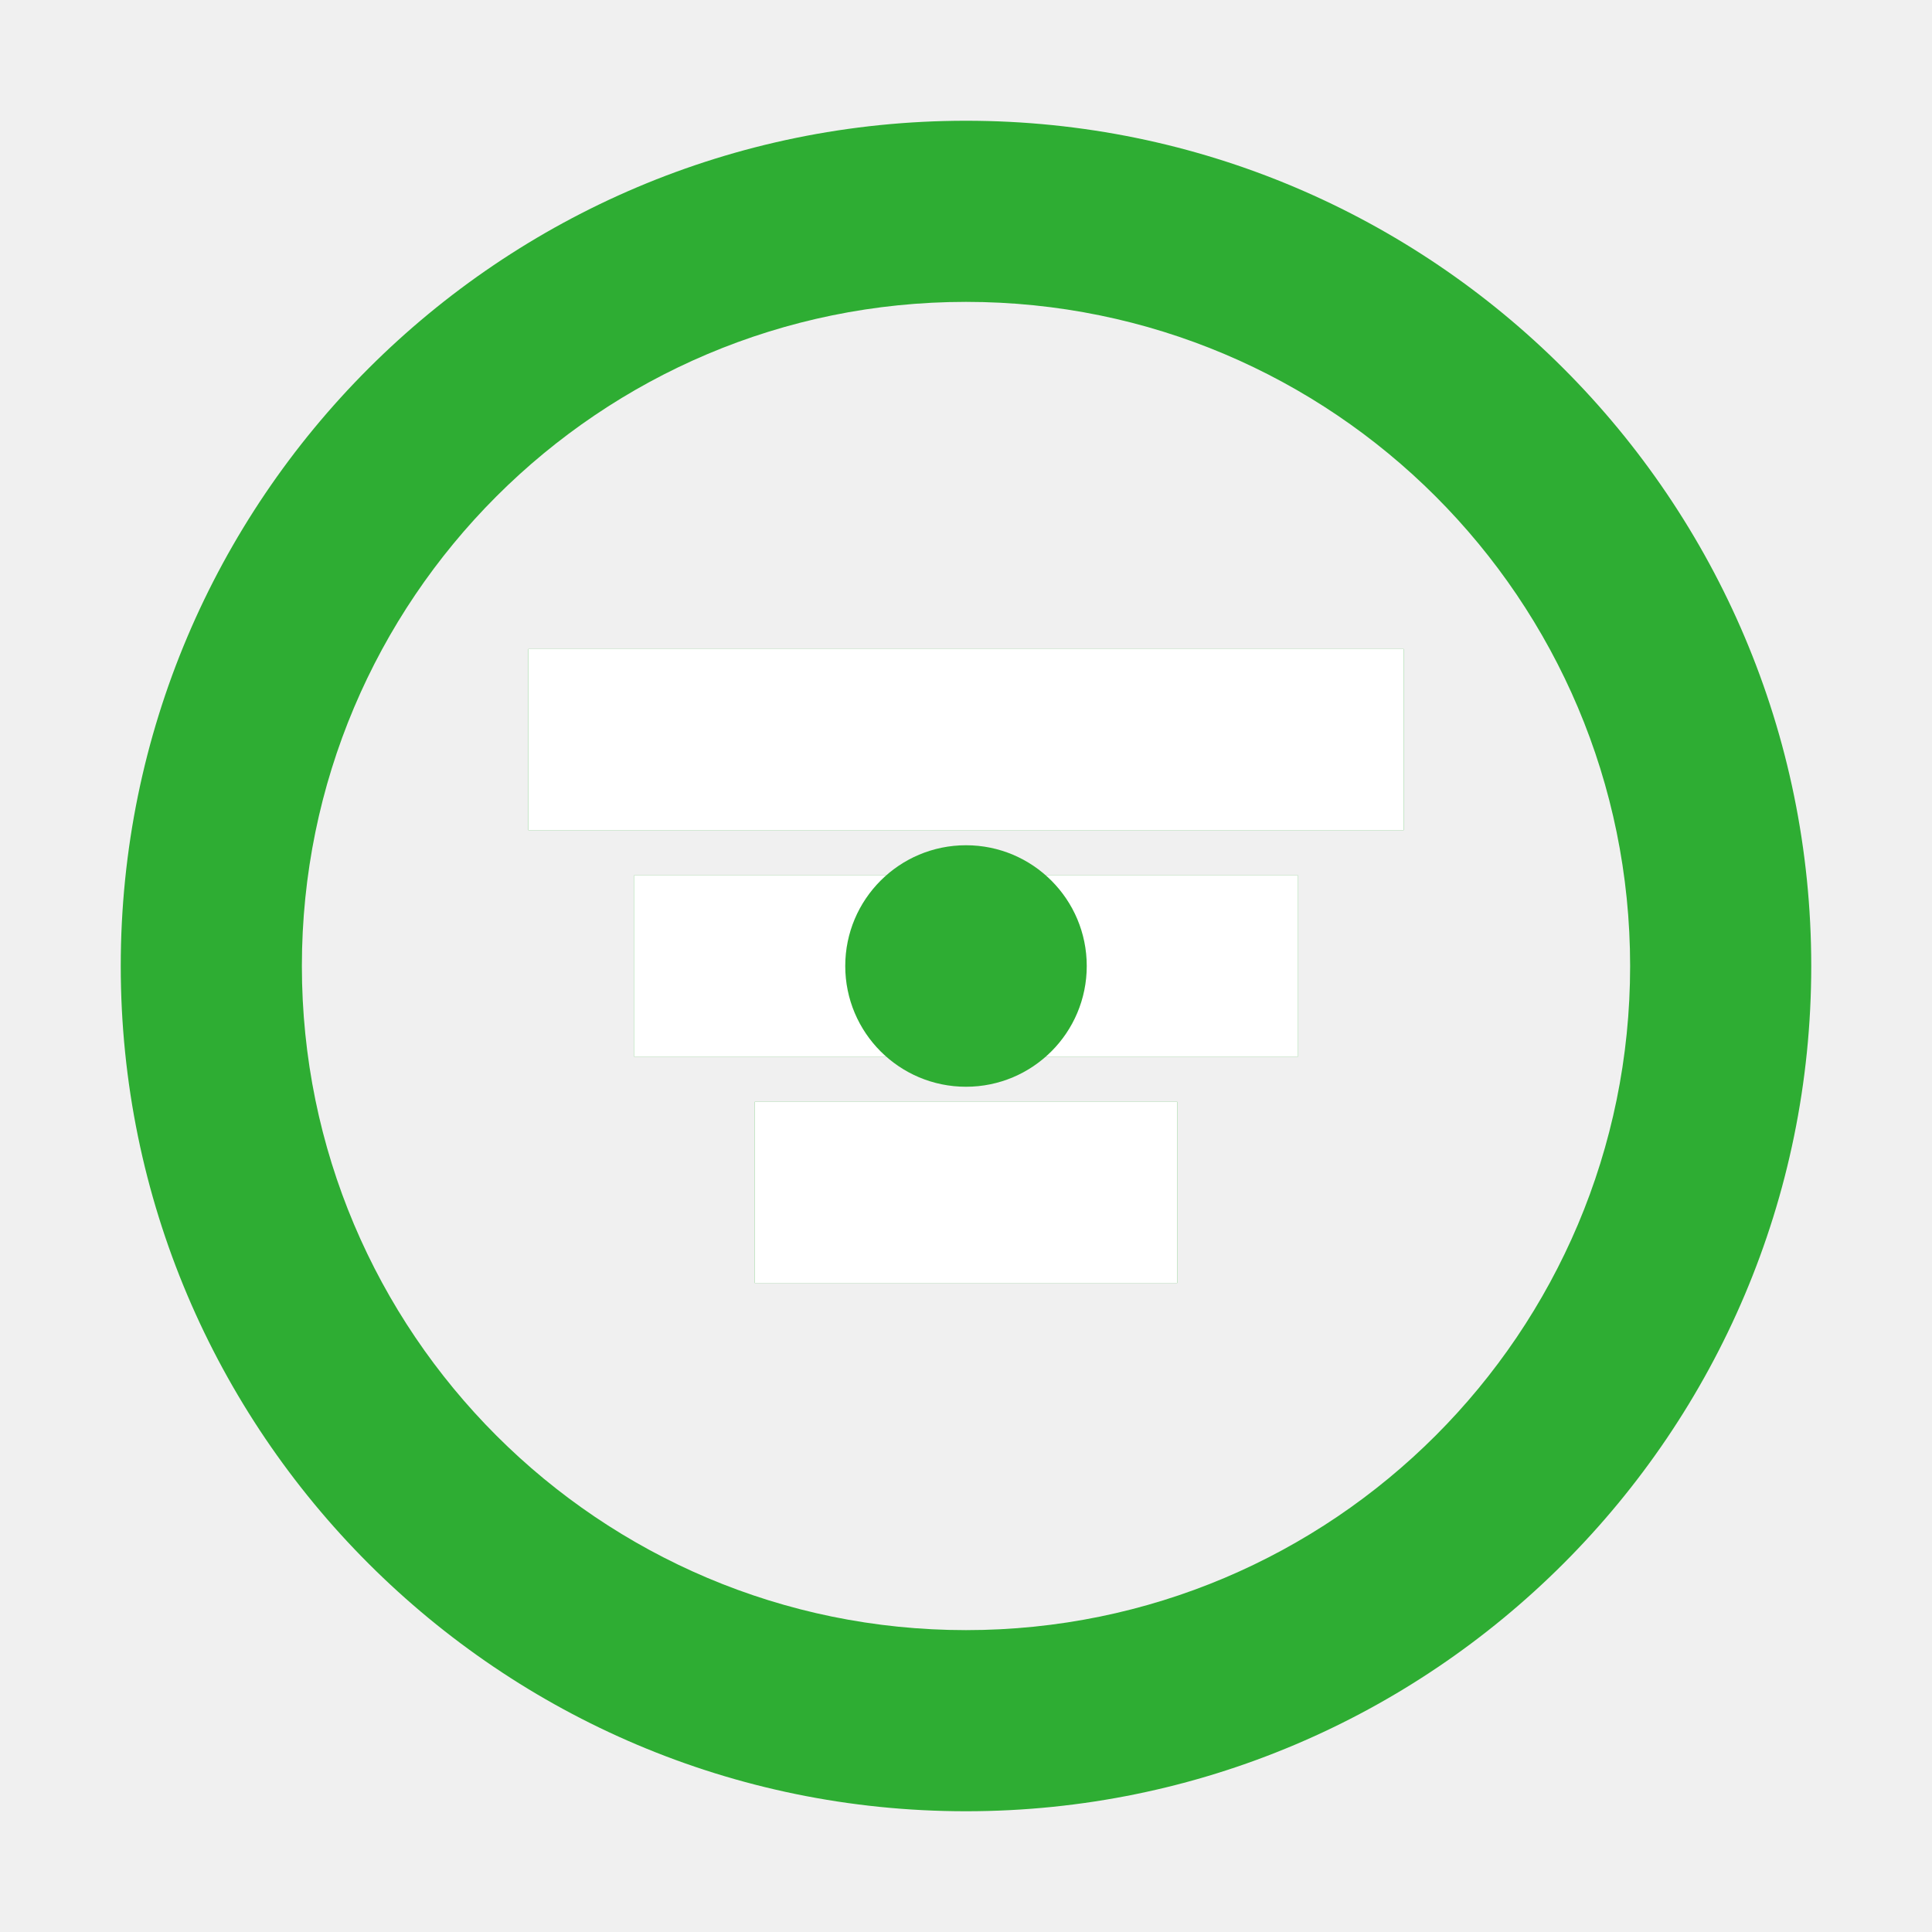
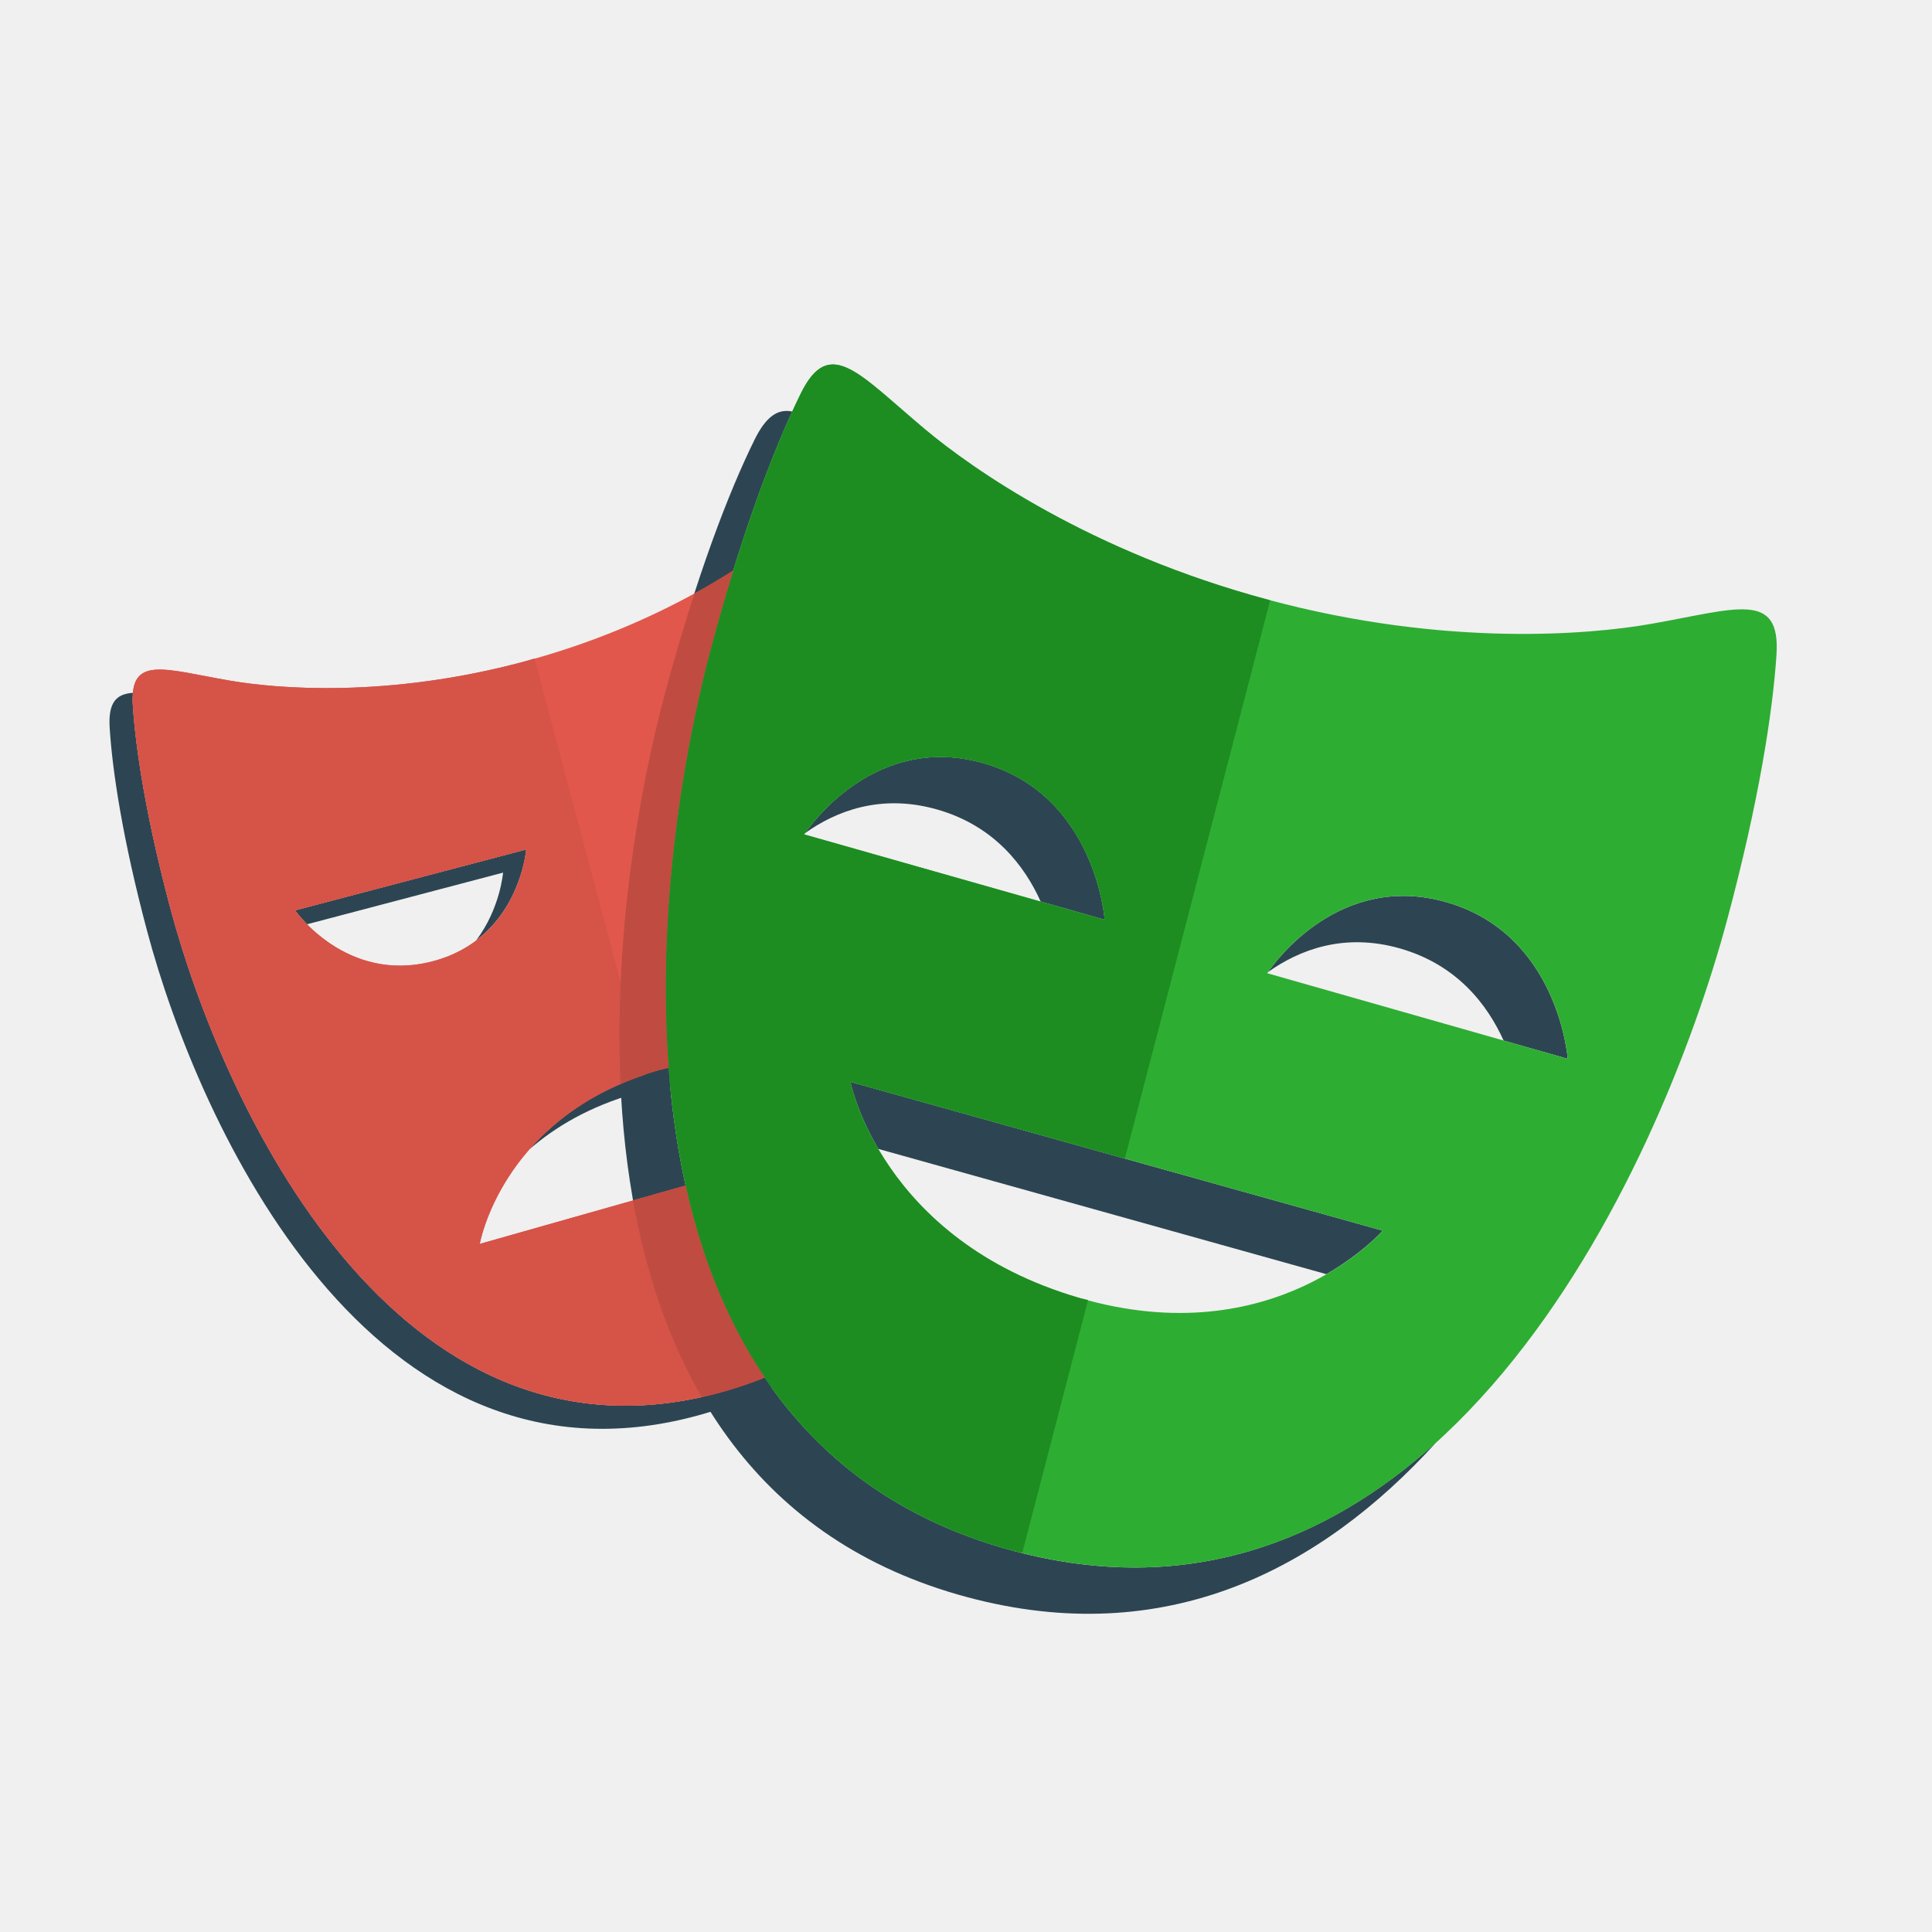
- <svg xmlns="http://www.w3.org/2000/svg" viewBox="0 0 128 128">
-   <path fill="#2EAD33" d="M64 8c-30.9 0-56 25.1-56 56s25.1 56 56 56 56-25.1 56-56S94.9 8 64 8Zm0 12c24.3 0 44 19.7 44 44S88.3 108 64 108 20 88.3 20 64s19.7-44 44-44Z" />
-   <path fill="#2EAD33" d="M35 43h58v12H35zM42 58h44v12H42zM50 73h28v12H50z" />
-   <path fill="#fff" d="M35 43h58v12H35zM42 58h44v12H42zM50 73h28v12H50z" />
-   <circle cx="64" cy="64" r="8" fill="#2EAD33" />
+ <svg xmlns="http://www.w3.org/2000/svg" width="400" height="400" viewBox="0 0 400 400" fill="none">
+   <path d="M136.444 221.556C123.558 225.213 115.104 231.625 109.535 238.032C114.869 233.364 122.014 229.08 131.652 226.348C141.51 223.554 149.92 223.574 156.869 224.915V219.481C150.941 218.939 144.145 219.371 136.444 221.556ZM108.946 175.876L61.09 188.484C61.09 188.484 61.962 189.716 63.577 191.36L104.153 180.668C104.153 180.668 103.578 188.077 98.585 194.705C108.03 187.559 108.946 175.876 108.946 175.876ZM149.005 288.347C81.658 306.486 46.027 228.438 35.24 187.928C30.256 169.229 28.08 155.067 27.5 145.928C27.438 144.979 27.466 144.179 27.534 143.446C24.04 143.657 22.367 145.473 22.708 150.721C23.288 159.855 25.463 174.016 30.447 192.721C41.23 233.225 76.866 311.273 144.213 293.134C158.872 289.185 169.885 281.992 178.152 272.81C170.532 279.692 160.995 285.112 149.005 288.347ZM161.661 128.11V132.903H188.077C187.535 131.206 186.989 129.677 186.447 128.11H161.661Z" fill="#2D4552" />
+   <path d="M193.981 167.584C205.861 170.958 212.144 179.287 215.465 186.658L228.711 190.42C228.711 190.42 226.904 164.623 203.57 157.995C181.741 151.793 168.308 170.124 166.674 172.496C173.024 167.972 182.297 164.268 193.981 167.584ZM299.422 186.777C277.573 180.547 264.145 198.916 262.535 201.255C268.89 196.736 278.158 193.031 289.837 196.362C301.698 199.741 307.976 208.06 311.307 215.436L324.572 219.212C324.572 219.212 322.736 193.41 299.422 186.777ZM286.262 254.795L176.072 223.99C176.072 223.99 177.265 230.038 181.842 237.869L274.617 263.805C282.255 259.386 286.262 254.795 286.262 254.795ZM209.867 321.102C122.618 297.71 133.166 186.543 147.284 133.865C153.097 112.156 159.073 96.02 164.029 85.204C161.072 84.595 158.623 86.153 156.203 91.075C150.941 101.747 144.212 119.124 137.7 143.45C123.586 196.127 113.038 307.29 200.283 330.682C241.406 341.699 273.442 324.955 297.323 298.659C274.655 319.19 245.714 330.701 209.867 321.102Z" fill="#2D4552" />
+   <path d="M161.661 262.296V239.863L99.332 257.537C99.332 257.537 103.938 230.777 136.444 221.556C146.302 218.762 154.713 218.781 161.661 220.123V128.11H192.869C189.471 117.61 186.184 109.526 183.423 103.909C178.856 94.612 174.174 100.775 163.545 109.665C156.059 115.919 137.139 129.261 108.668 136.933C80.197 144.61 57.179 142.574 47.575 140.911C33.96 138.562 26.839 135.572 27.505 145.928C28.085 155.062 30.261 169.224 35.245 187.928C46.027 228.433 81.663 306.481 149.01 288.342C166.602 283.602 179.019 274.233 187.626 262.291H161.661V262.296ZM61.085 188.484L108.946 175.876C108.946 175.876 107.551 194.288 89.609 199.018C71.661 203.743 61.085 188.484 61.085 188.484Z" fill="#E2574C" />
+   <path d="M341.786 129.174C329.345 131.355 299.498 134.072 262.612 124.185C225.716 114.304 201.236 97.022 191.537 88.899C177.788 77.383 171.74 69.38 165.788 81.486C160.526 92.163 153.797 109.54 147.284 133.866C133.171 186.543 122.623 297.706 209.867 321.098C297.093 344.47 343.53 242.92 357.644 190.238C364.157 165.917 367.013 147.5 367.799 135.625C368.695 122.173 359.455 126.078 341.786 129.174ZM166.497 172.756C166.497 172.756 180.246 151.372 203.565 158C226.899 164.628 228.706 190.425 228.706 190.425L166.497 172.756ZM223.42 268.713C182.403 256.698 176.077 223.99 176.077 223.99L286.262 254.796C286.262 254.791 264.021 280.578 223.42 268.713ZM262.377 201.495C262.377 201.495 276.107 180.126 299.422 186.773C322.736 193.411 324.572 219.208 324.572 219.208L262.377 201.495Z" fill="#2EAD33" />
+   <path d="M139.88 246.04L99.332 257.532C99.332 257.532 103.737 232.44 133.607 222.496L110.647 136.33L108.663 136.933C80.192 144.611 57.174 142.574 47.57 140.911C33.955 138.563 26.834 135.572 27.5 145.929C28.08 155.063 30.256 169.224 35.24 187.929C46.023 228.433 81.658 306.481 149.005 288.342L150.989 287.719L139.88 246.04ZM61.085 188.485L108.946 175.876C108.946 175.876 107.551 194.288 89.609 199.018C71.662 203.743 61.085 188.485 61.085 188.485Z" fill="#D65348" />
+   <path d="M225.27 269.163L223.415 268.712C182.398 256.698 176.072 223.99 176.072 223.99L232.89 239.872L262.971 124.281L262.607 124.185C225.711 114.304 201.232 97.022 191.532 88.899C177.783 77.383 171.735 69.38 165.783 81.486C160.526 92.163 153.797 109.54 147.284 133.866C133.171 186.543 122.623 297.706 209.867 321.097L211.655 321.5L225.27 269.163ZM166.497 172.756C166.497 172.756 180.246 151.372 203.565 158C226.899 164.628 228.706 190.425 228.706 190.425L166.497 172.756Z" fill="#1D8D22" />
+   <path d="M141.946 245.451L131.072 248.537C133.641 263.019 138.169 276.917 145.276 289.195C146.513 288.922 147.74 288.687 149 288.342C152.302 287.451 155.364 286.348 158.312 285.145C150.371 273.361 145.118 259.789 141.946 245.451ZM137.7 143.451C132.112 164.307 127.113 194.326 128.489 224.436C130.952 223.367 133.554 222.371 136.444 221.551L138.457 221.101C136.003 188.939 141.308 156.165 147.284 133.866C148.799 128.225 150.318 122.978 151.832 118.085C149.393 119.637 146.767 121.228 143.776 122.867C141.759 129.093 139.722 135.898 137.7 143.451Z" fill="#C04B41" />
</svg>
